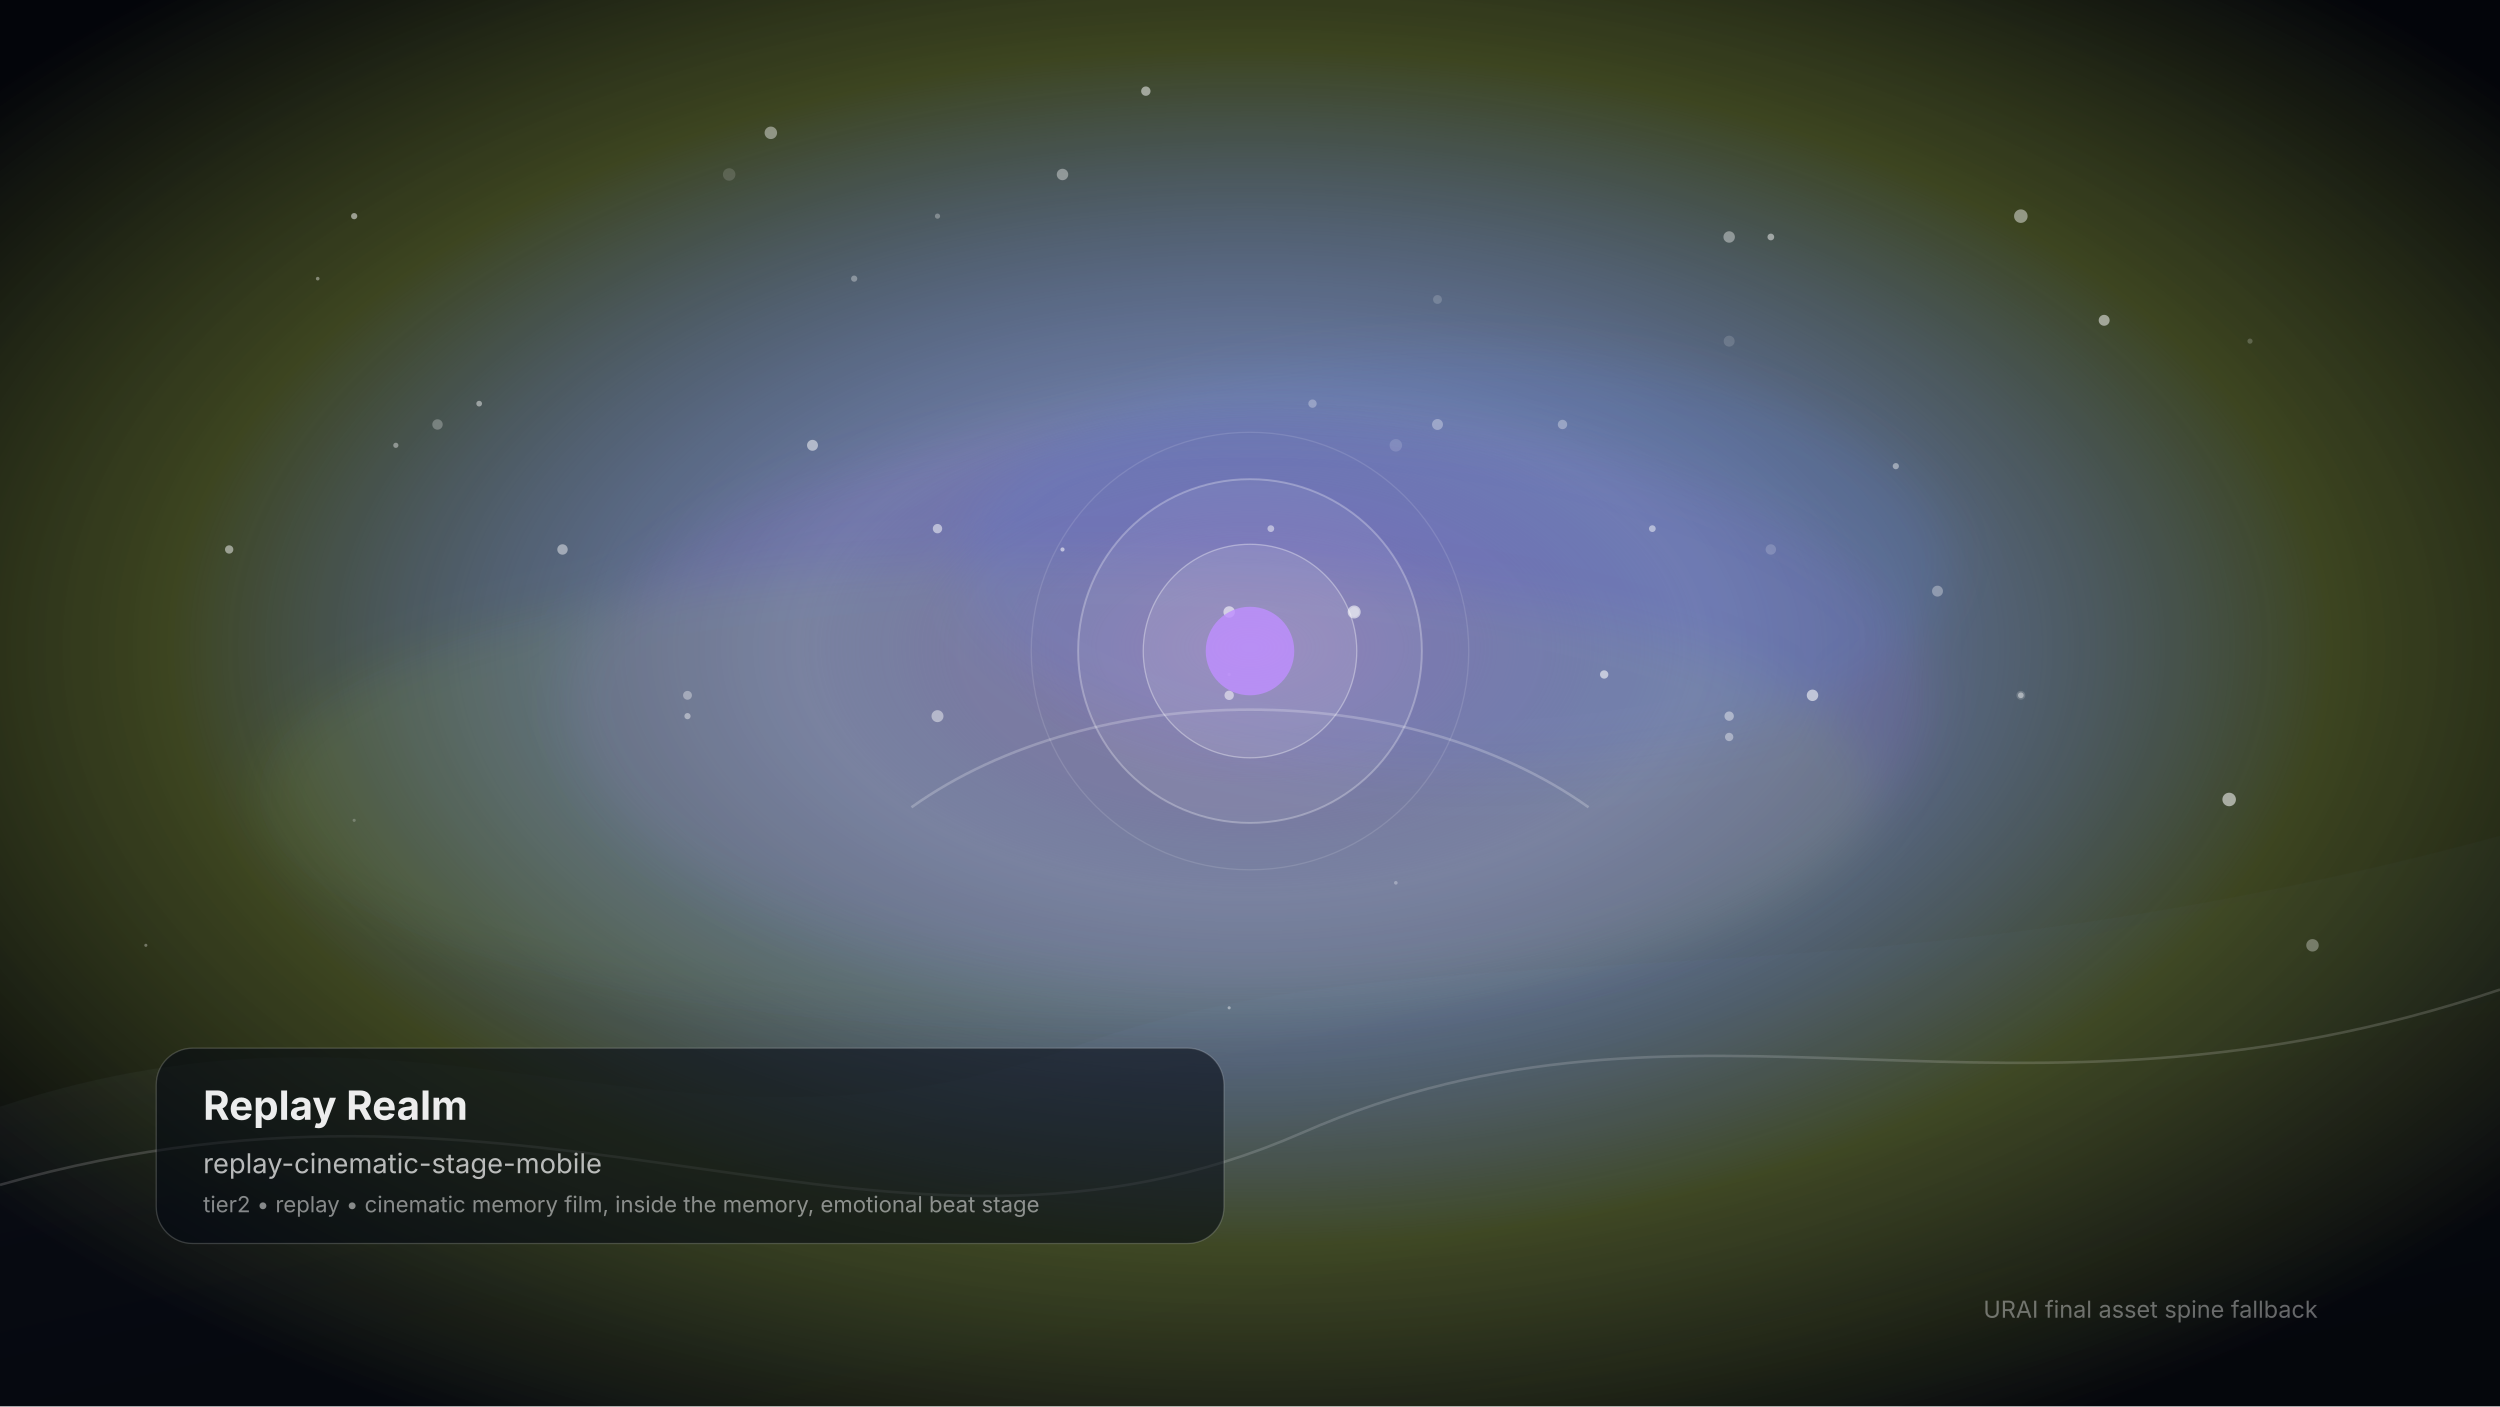
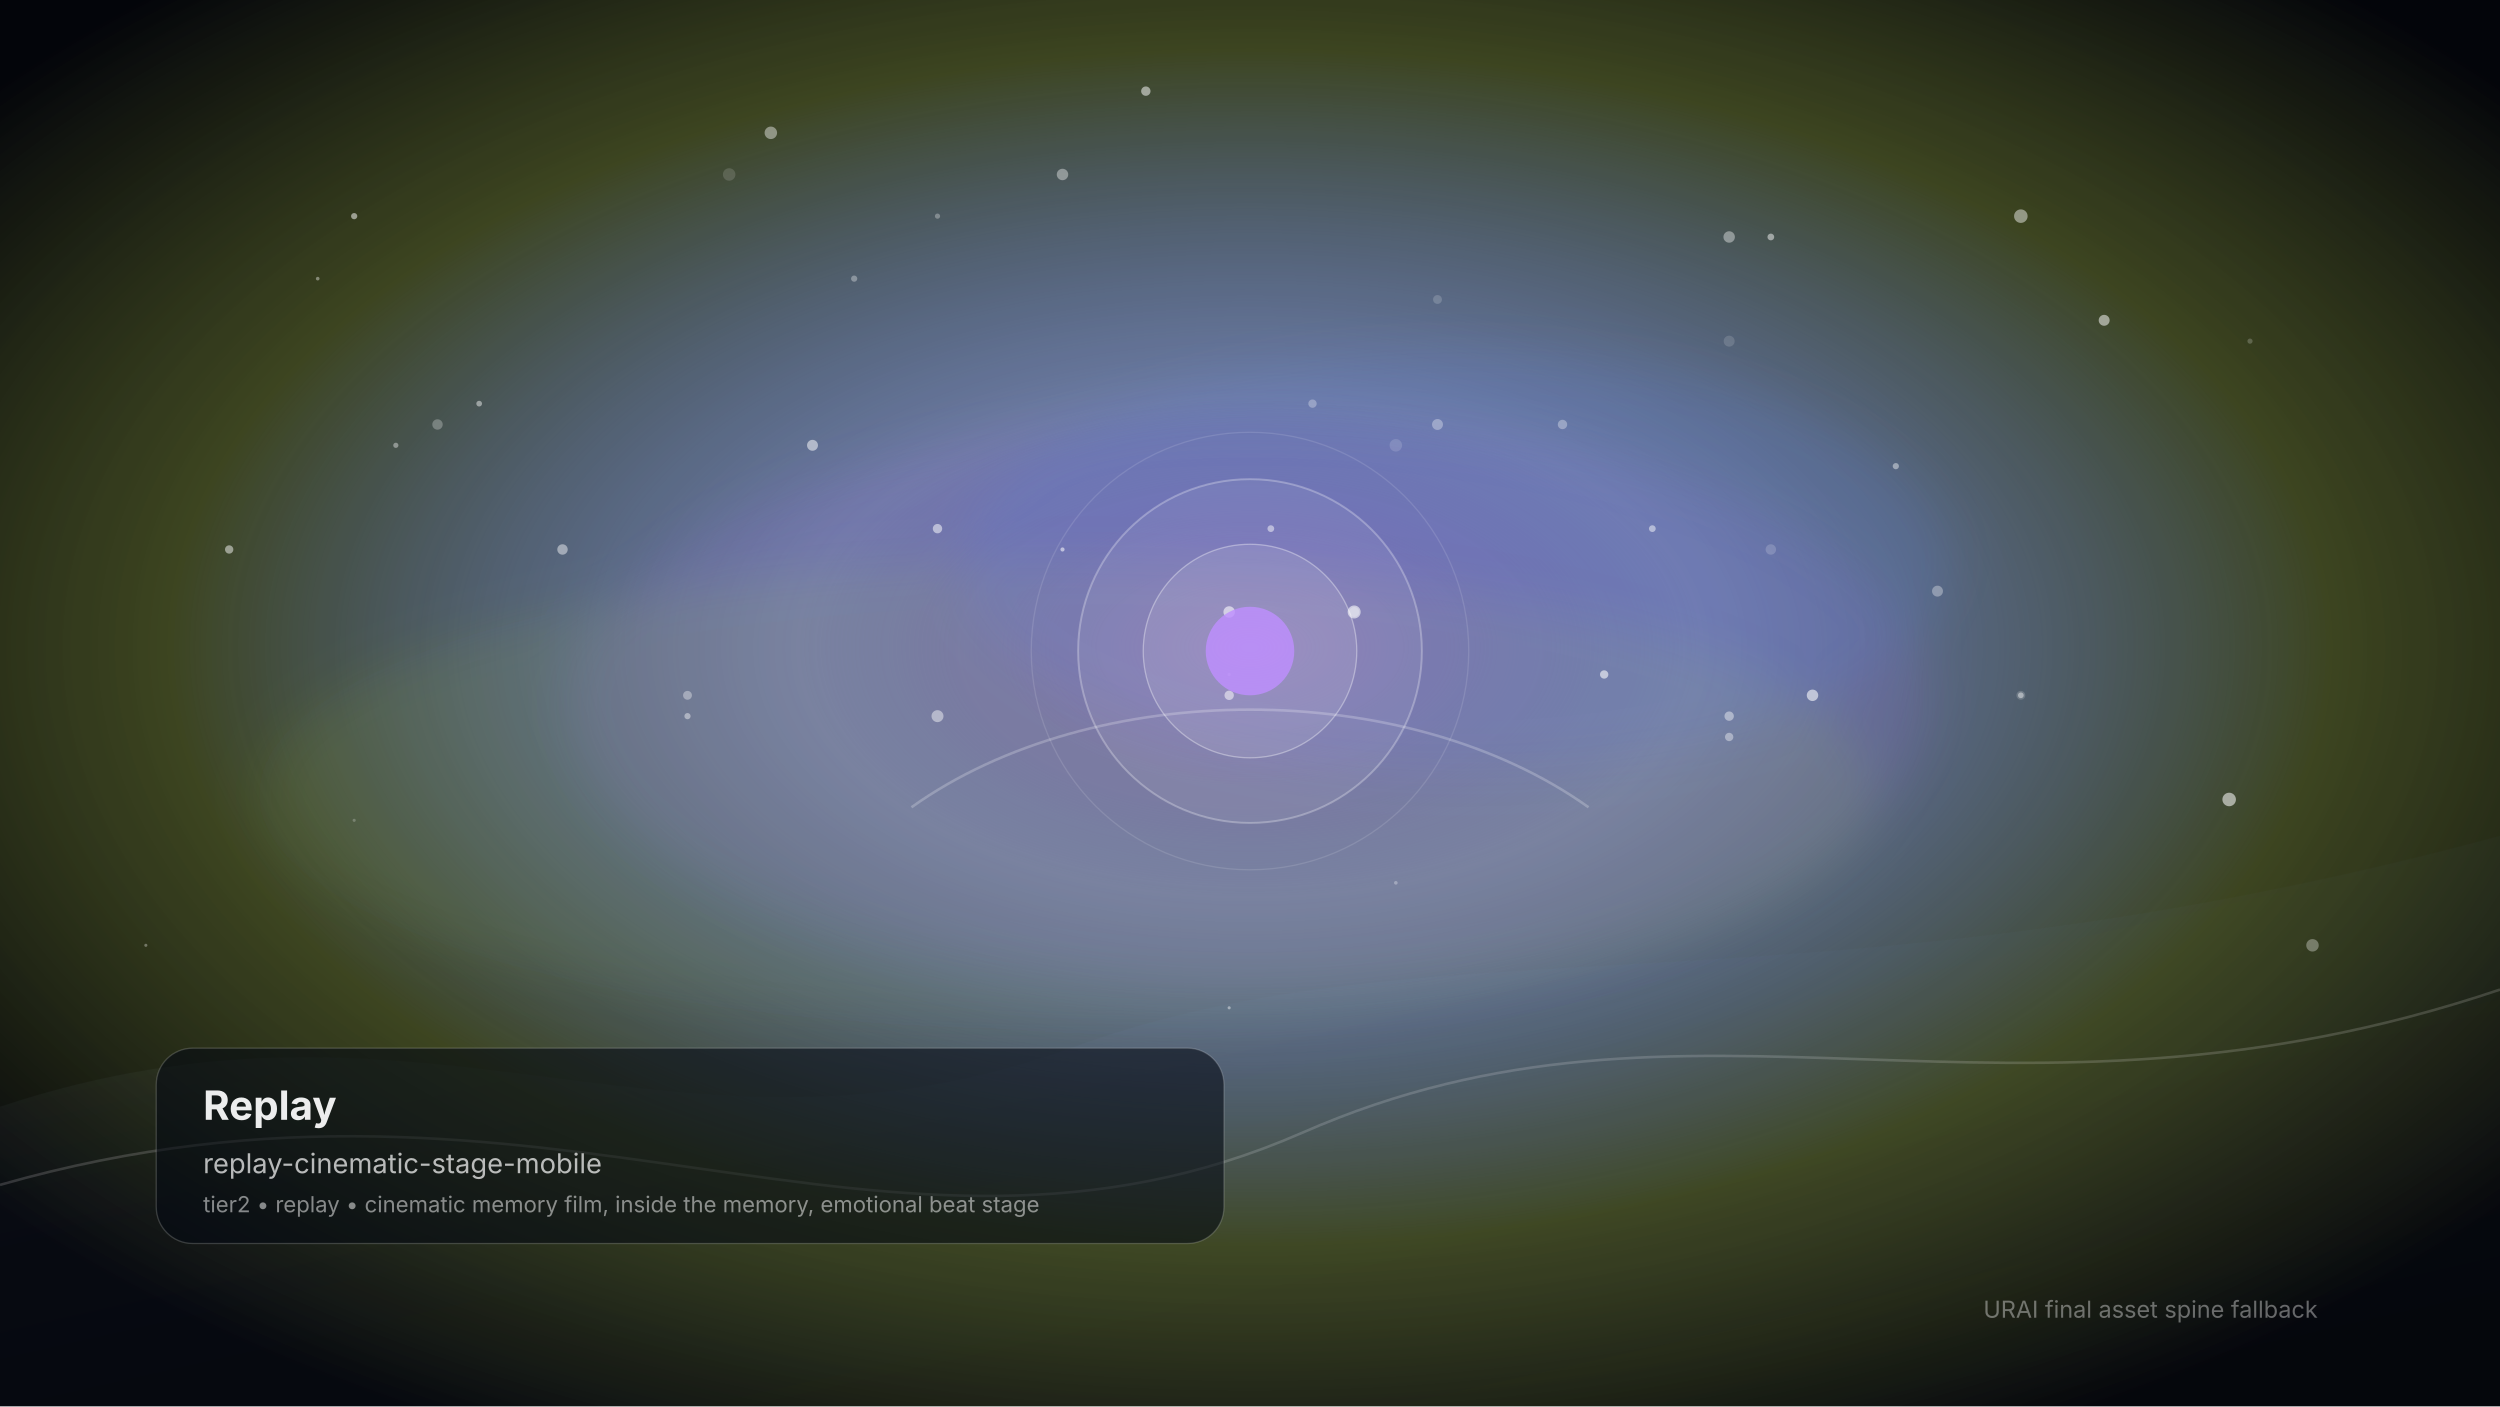
- <svg xmlns="http://www.w3.org/2000/svg" width="1920" height="1080" viewBox="0 0 1920 1080" fill="none" role="img" aria-label="Replay Realm / replay-cinematic-stage-mobile">
+ <svg xmlns="http://www.w3.org/2000/svg" width="1920" height="1080" viewBox="0 0 1920 1080" fill="none" role="img" aria-label="Replay / replay-cinematic-stage-mobile">
  <defs>
    <radialGradient id="core" cx="50%" cy="46%" r="64%">
      <stop offset="0%" stop-color="hsl(265, 88%, 76%)" stop-opacity="0.84" />
      <stop offset="28%" stop-color="hsl(223, 74%, 46%)" stop-opacity="0.42" />
      <stop offset="67%" stop-color="hsl(73, 68%, 18%)" stop-opacity="0.88" />
      <stop offset="100%" stop-color="#03050A" />
    </radialGradient>
    <linearGradient id="floor" x1="0" y1="0" x2="1" y2="1">
      <stop offset="0%" stop-color="rgba(255,255,255,0.28)" />
      <stop offset="50%" stop-color="rgba(120,170,255,0.14)" />
      <stop offset="100%" stop-color="rgba(255,255,255,0.04)" />
    </linearGradient>
    <filter id="blur">
      <feGaussianBlur stdDeviation="18" />
    </filter>
    <filter id="soft">
      <feGaussianBlur stdDeviation="2" />
    </filter>
  </defs>
  <rect width="1920" height="1080" fill="url(#core)" />
  <rect width="1920" height="1080" fill="#03050A" opacity="0.30" />
  <g opacity="0.50" filter="url(#blur)">
    <ellipse cx="960" cy="540" rx="520" ry="220" fill="hsl(265, 90%, 70%)" opacity="0.24" />
    <ellipse cx="820" cy="610" rx="620" ry="180" fill="hsl(73, 90%, 55%)" opacity="0.16" />
    <ellipse cx="1120" cy="430" rx="380" ry="160" fill="hsl(223, 100%, 68%)" opacity="0.22" />
  </g>
  <g opacity="0.55">
    <path d="M0 850 C330 740 520 915 825 804 C1100 704 1390 785 1920 642 L1920 1080 L0 1080 Z" fill="url(#floor)" opacity="0.30" />
    <path d="M0 910 C420 790 680 1010 1000 870 C1300 738 1540 888 1920 760" stroke="rgba(255,255,255,0.30)" stroke-width="2" />
  </g>
  <g opacity="0.78">
    <circle cx="1269" cy="406" r="2.6" fill="white" opacity="0.62" />
    <circle cx="1776" cy="726" r="4.8" fill="white" opacity="0.42" />
    <circle cx="720" cy="166" r="2.0" fill="white" opacity="0.38" />
    <circle cx="272" cy="630" r="1.2" fill="white" opacity="0.30" />
    <circle cx="624" cy="342" r="4.2" fill="white" opacity="0.66" />
    <circle cx="1360" cy="182" r="2.6" fill="white" opacity="0.62" />
    <circle cx="1328" cy="566" r="3.2" fill="white" opacity="0.50" />
    <circle cx="1008" cy="310" r="3.2" fill="white" opacity="0.38" />
    <circle cx="1552" cy="534" r="3.4" fill="white" opacity="0.22" />
    <circle cx="944" cy="470" r="4.4" fill="white" opacity="0.74" />
    <circle cx="1392" cy="534" r="4.4" fill="white" opacity="0.74" />
    <circle cx="528" cy="550" r="2.4" fill="white" opacity="0.54" />
    <circle cx="1040" cy="470" r="5.0" fill="white" opacity="0.74" />
    <circle cx="560" cy="134" r="4.8" fill="white" opacity="0.18" />
    <circle cx="816" cy="134" r="4.4" fill="white" opacity="0.50" />
    <circle cx="592" cy="102" r="4.8" fill="white" opacity="0.54" />
    <circle cx="944" cy="518" r="1.2" fill="white" opacity="0.30" />
    <circle cx="336" cy="326" r="4.0" fill="white" opacity="0.34" />
    <circle cx="816" cy="422" r="1.6" fill="white" opacity="0.70" />
    <circle cx="1072" cy="678" r="1.4" fill="white" opacity="0.38" />
    <circle cx="1712" cy="614" r="5.2" fill="white" opacity="0.70" />
    <circle cx="944" cy="774" r="1.2" fill="white" opacity="0.54" />
    <circle cx="1728" cy="262" r="2.0" fill="white" opacity="0.26" />
    <circle cx="1552" cy="534" r="2.2" fill="white" opacity="0.58" />
    <circle cx="1200" cy="326" r="3.6" fill="white" opacity="0.42" />
    <circle cx="1104" cy="326" r="4.2" fill="white" opacity="0.42" />
    <circle cx="368" cy="310" r="2.2" fill="white" opacity="0.58" />
    <circle cx="1488" cy="454" r="4.2" fill="white" opacity="0.42" />
    <circle cx="1328" cy="182" r="4.4" fill="white" opacity="0.50" />
    <circle cx="1072" cy="342" r="4.8" fill="white" opacity="0.18" />
    <circle cx="1328" cy="262" r="4.2" fill="white" opacity="0.18" />
    <circle cx="1104" cy="230" r="3.4" fill="white" opacity="0.22" />
    <circle cx="1456" cy="358" r="2.4" fill="white" opacity="0.54" />
    <circle cx="1552" cy="166" r="5.2" fill="white" opacity="0.58" />
    <circle cx="1616" cy="246" r="4.2" fill="white" opacity="0.66" />
    <circle cx="976" cy="406" r="2.6" fill="white" opacity="0.62" />
    <circle cx="720" cy="406" r="3.6" fill="white" opacity="0.66" />
    <circle cx="432" cy="422" r="4.0" fill="white" opacity="0.58" />
    <circle cx="304" cy="342" r="2.0" fill="white" opacity="0.50" />
    <circle cx="880" cy="70" r="3.6" fill="white" opacity="0.66" />
    <circle cx="944" cy="534" r="3.6" fill="white" opacity="0.66" />
    <circle cx="1360" cy="422" r="4.0" fill="white" opacity="0.22" />
    <circle cx="112" cy="726" r="1.2" fill="white" opacity="0.42" />
    <circle cx="244" cy="214" r="1.4" fill="white" opacity="0.50" />
    <circle cx="272" cy="166" r="2.4" fill="white" opacity="0.66" />
    <circle cx="1232" cy="518" r="3.2" fill="white" opacity="0.74" />
    <circle cx="656" cy="214" r="2.4" fill="white" opacity="0.42" />
    <circle cx="528" cy="534" r="3.4" fill="white" opacity="0.46" />
    <circle cx="176" cy="422" r="3.2" fill="white" opacity="0.62" />
    <circle cx="720" cy="550" r="4.6" fill="white" opacity="0.58" />
    <circle cx="1328" cy="550" r="3.6" fill="white" opacity="0.54" />
    <circle cx="1040" cy="470" r="3.8" fill="white" opacity="0.50" />
  </g>
  <g transform="translate(960 500)">
    <circle r="132" fill="rgba(255,255,255,0.06)" stroke="rgba(255,255,255,0.28)" stroke-width="1.5" />
    <circle r="82" fill="rgba(255,255,255,0.10)" stroke="rgba(255,255,255,0.36)" stroke-width="1" />
    <circle r="34" fill="hsl(265, 100%, 78%)" opacity="0.82" />
    <circle r="168" fill="none" stroke="rgba(255,255,255,0.12)" stroke-width="1" />
    <path d="M-260 120 C-120 20 120 20 260 120" stroke="rgba(255,255,255,0.23)" stroke-width="2" fill="none" />
  </g>
  <g transform="translate(120 805)">
    <rect x="0" y="0" width="820" height="150" rx="28" fill="rgba(3,8,18,0.58)" stroke="rgba(255,255,255,0.18)" />
-     <text x="36" y="55" fill="rgba(255,255,255,0.92)" font-family="Inter, Arial, sans-serif" font-size="31" font-weight="700">Replay Realm</text>
+     <text x="36" y="55" fill="rgba(255,255,255,0.92)" font-family="Inter, Arial, sans-serif" font-size="31" font-weight="700">Replay</text>
    <text x="36" y="96" fill="rgba(255,255,255,0.70)" font-family="Inter, Arial, sans-serif" font-size="21">replay-cinematic-stage-mobile</text>
    <text x="36" y="126" fill="rgba(255,255,255,0.50)" font-family="Inter, Arial, sans-serif" font-size="17">tier2 • replay • cinematic memory film, inside the memory, emotional beat stage</text>
  </g>
  <text x="1780" y="1012" text-anchor="end" fill="rgba(255,255,255,0.38)" font-family="Inter, Arial, sans-serif" font-size="18">URAI final asset spine fallback</text>
</svg>
